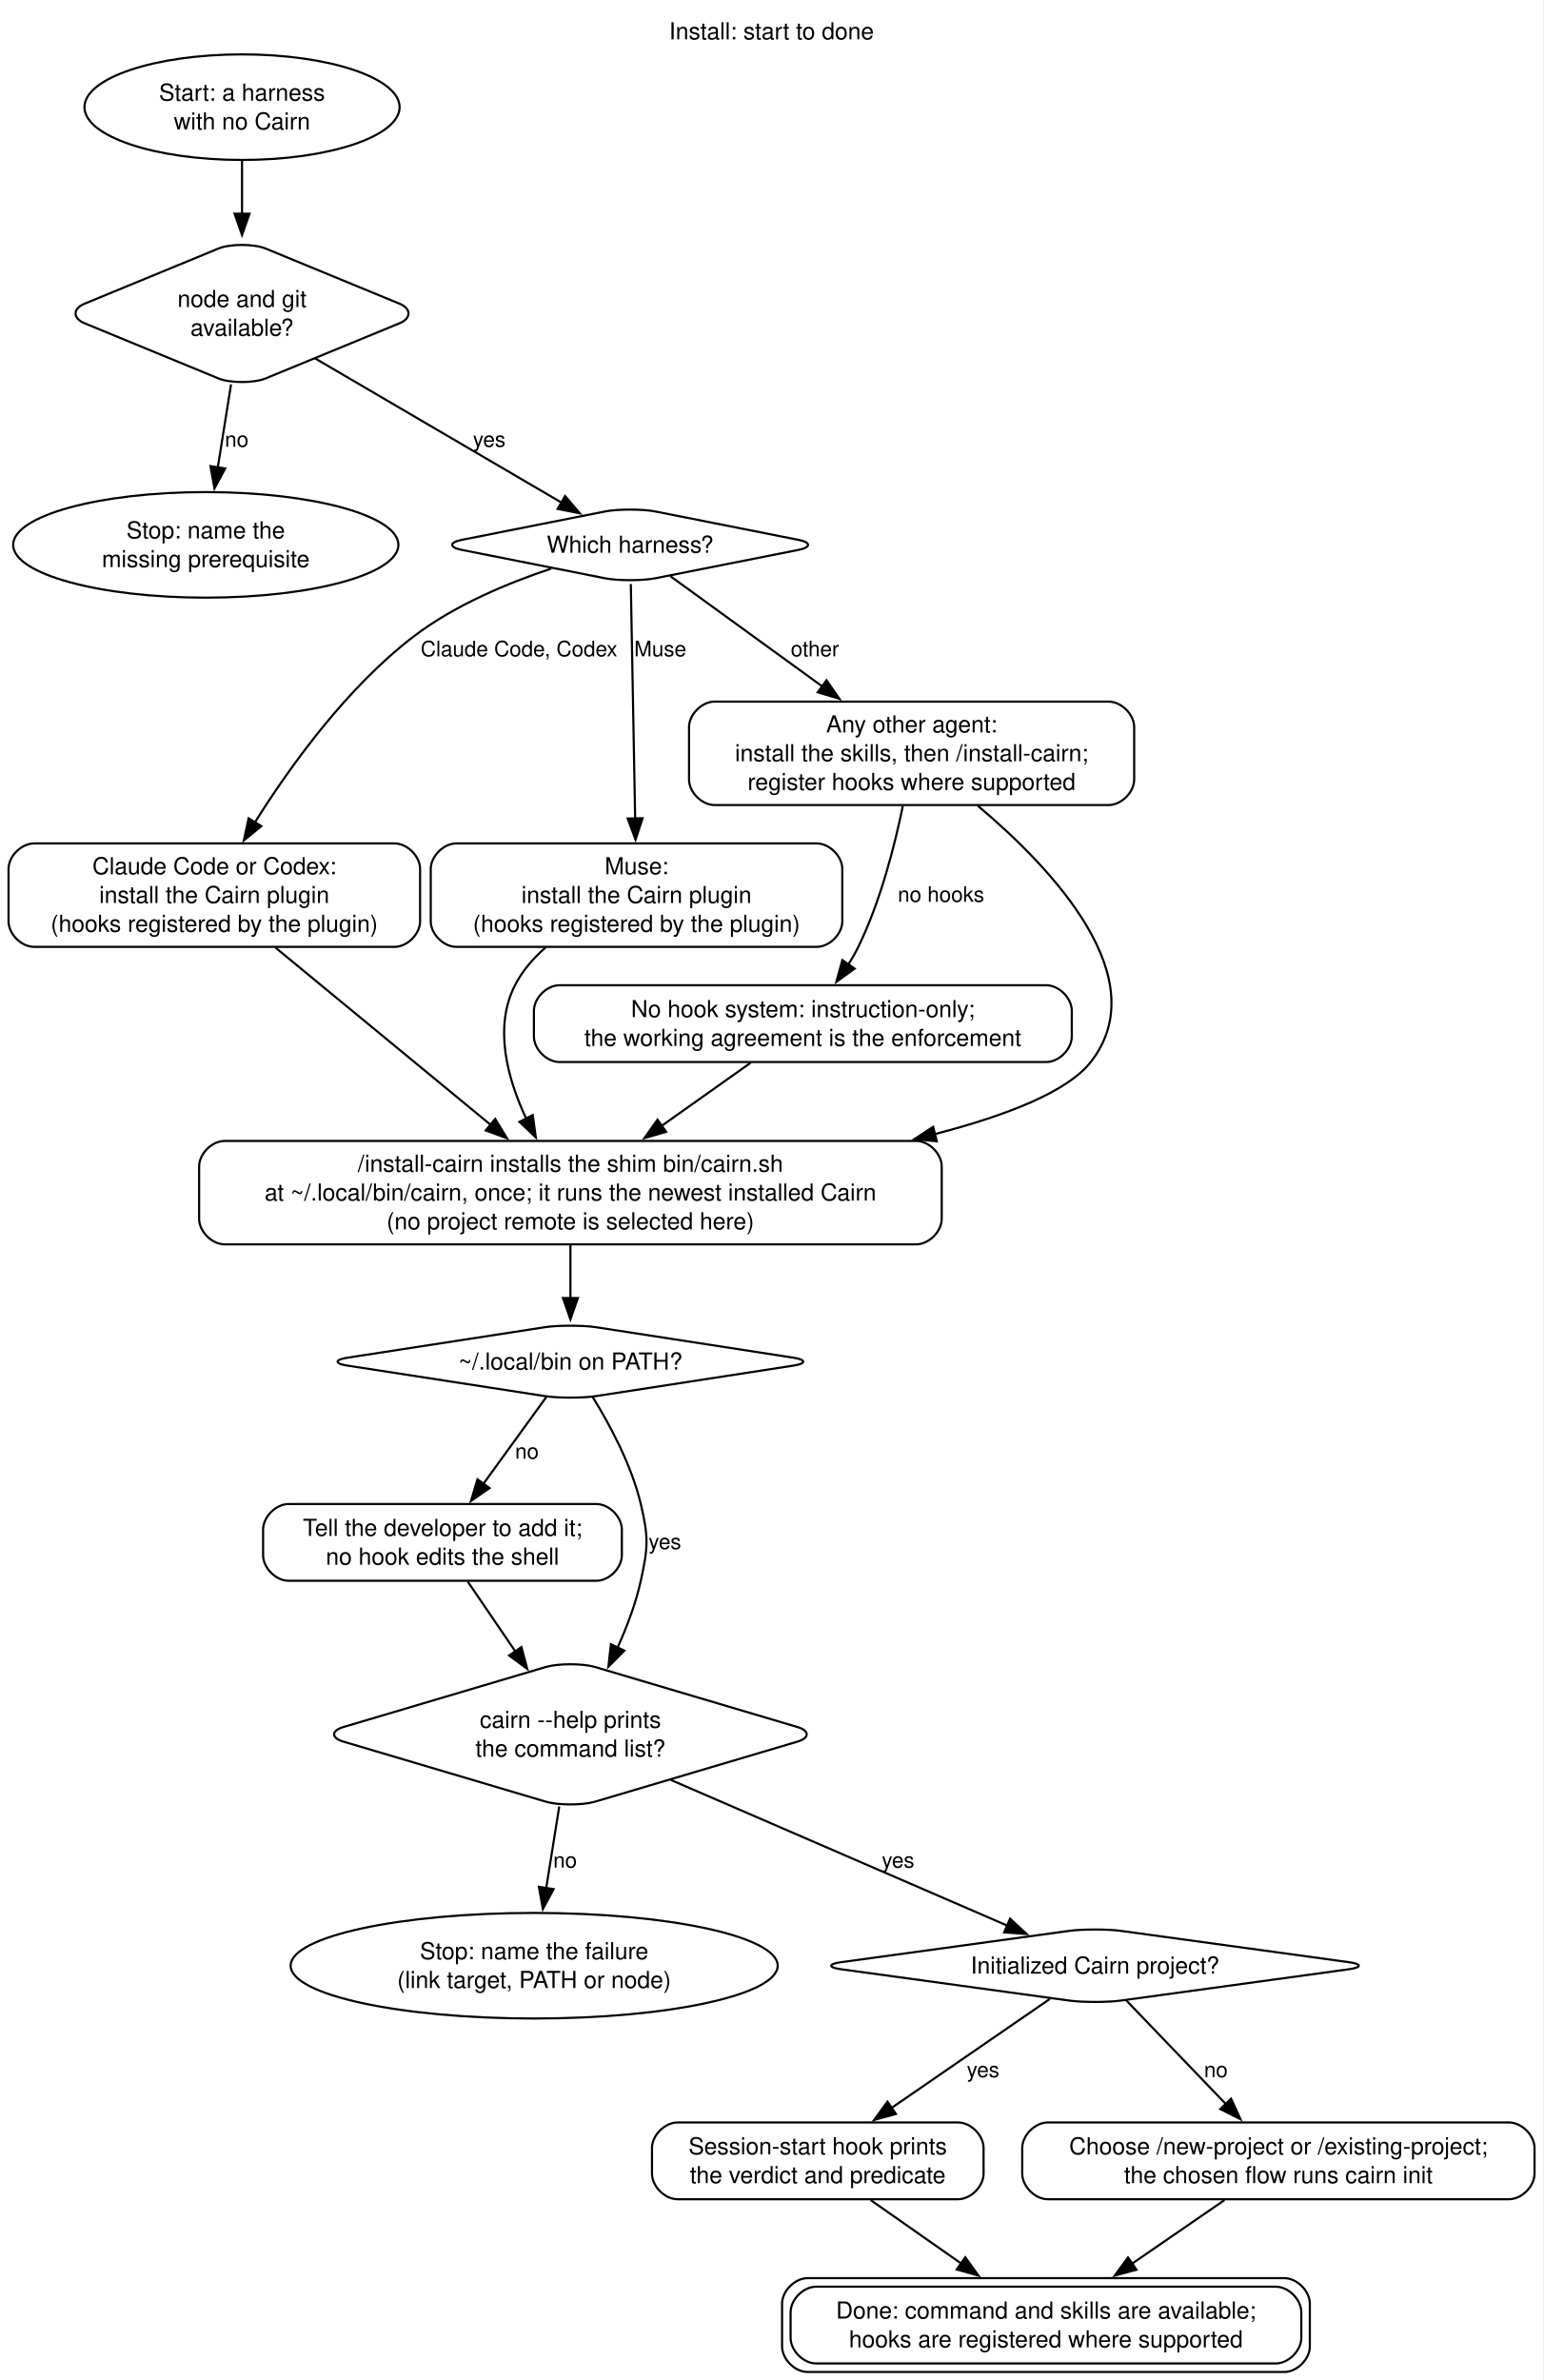
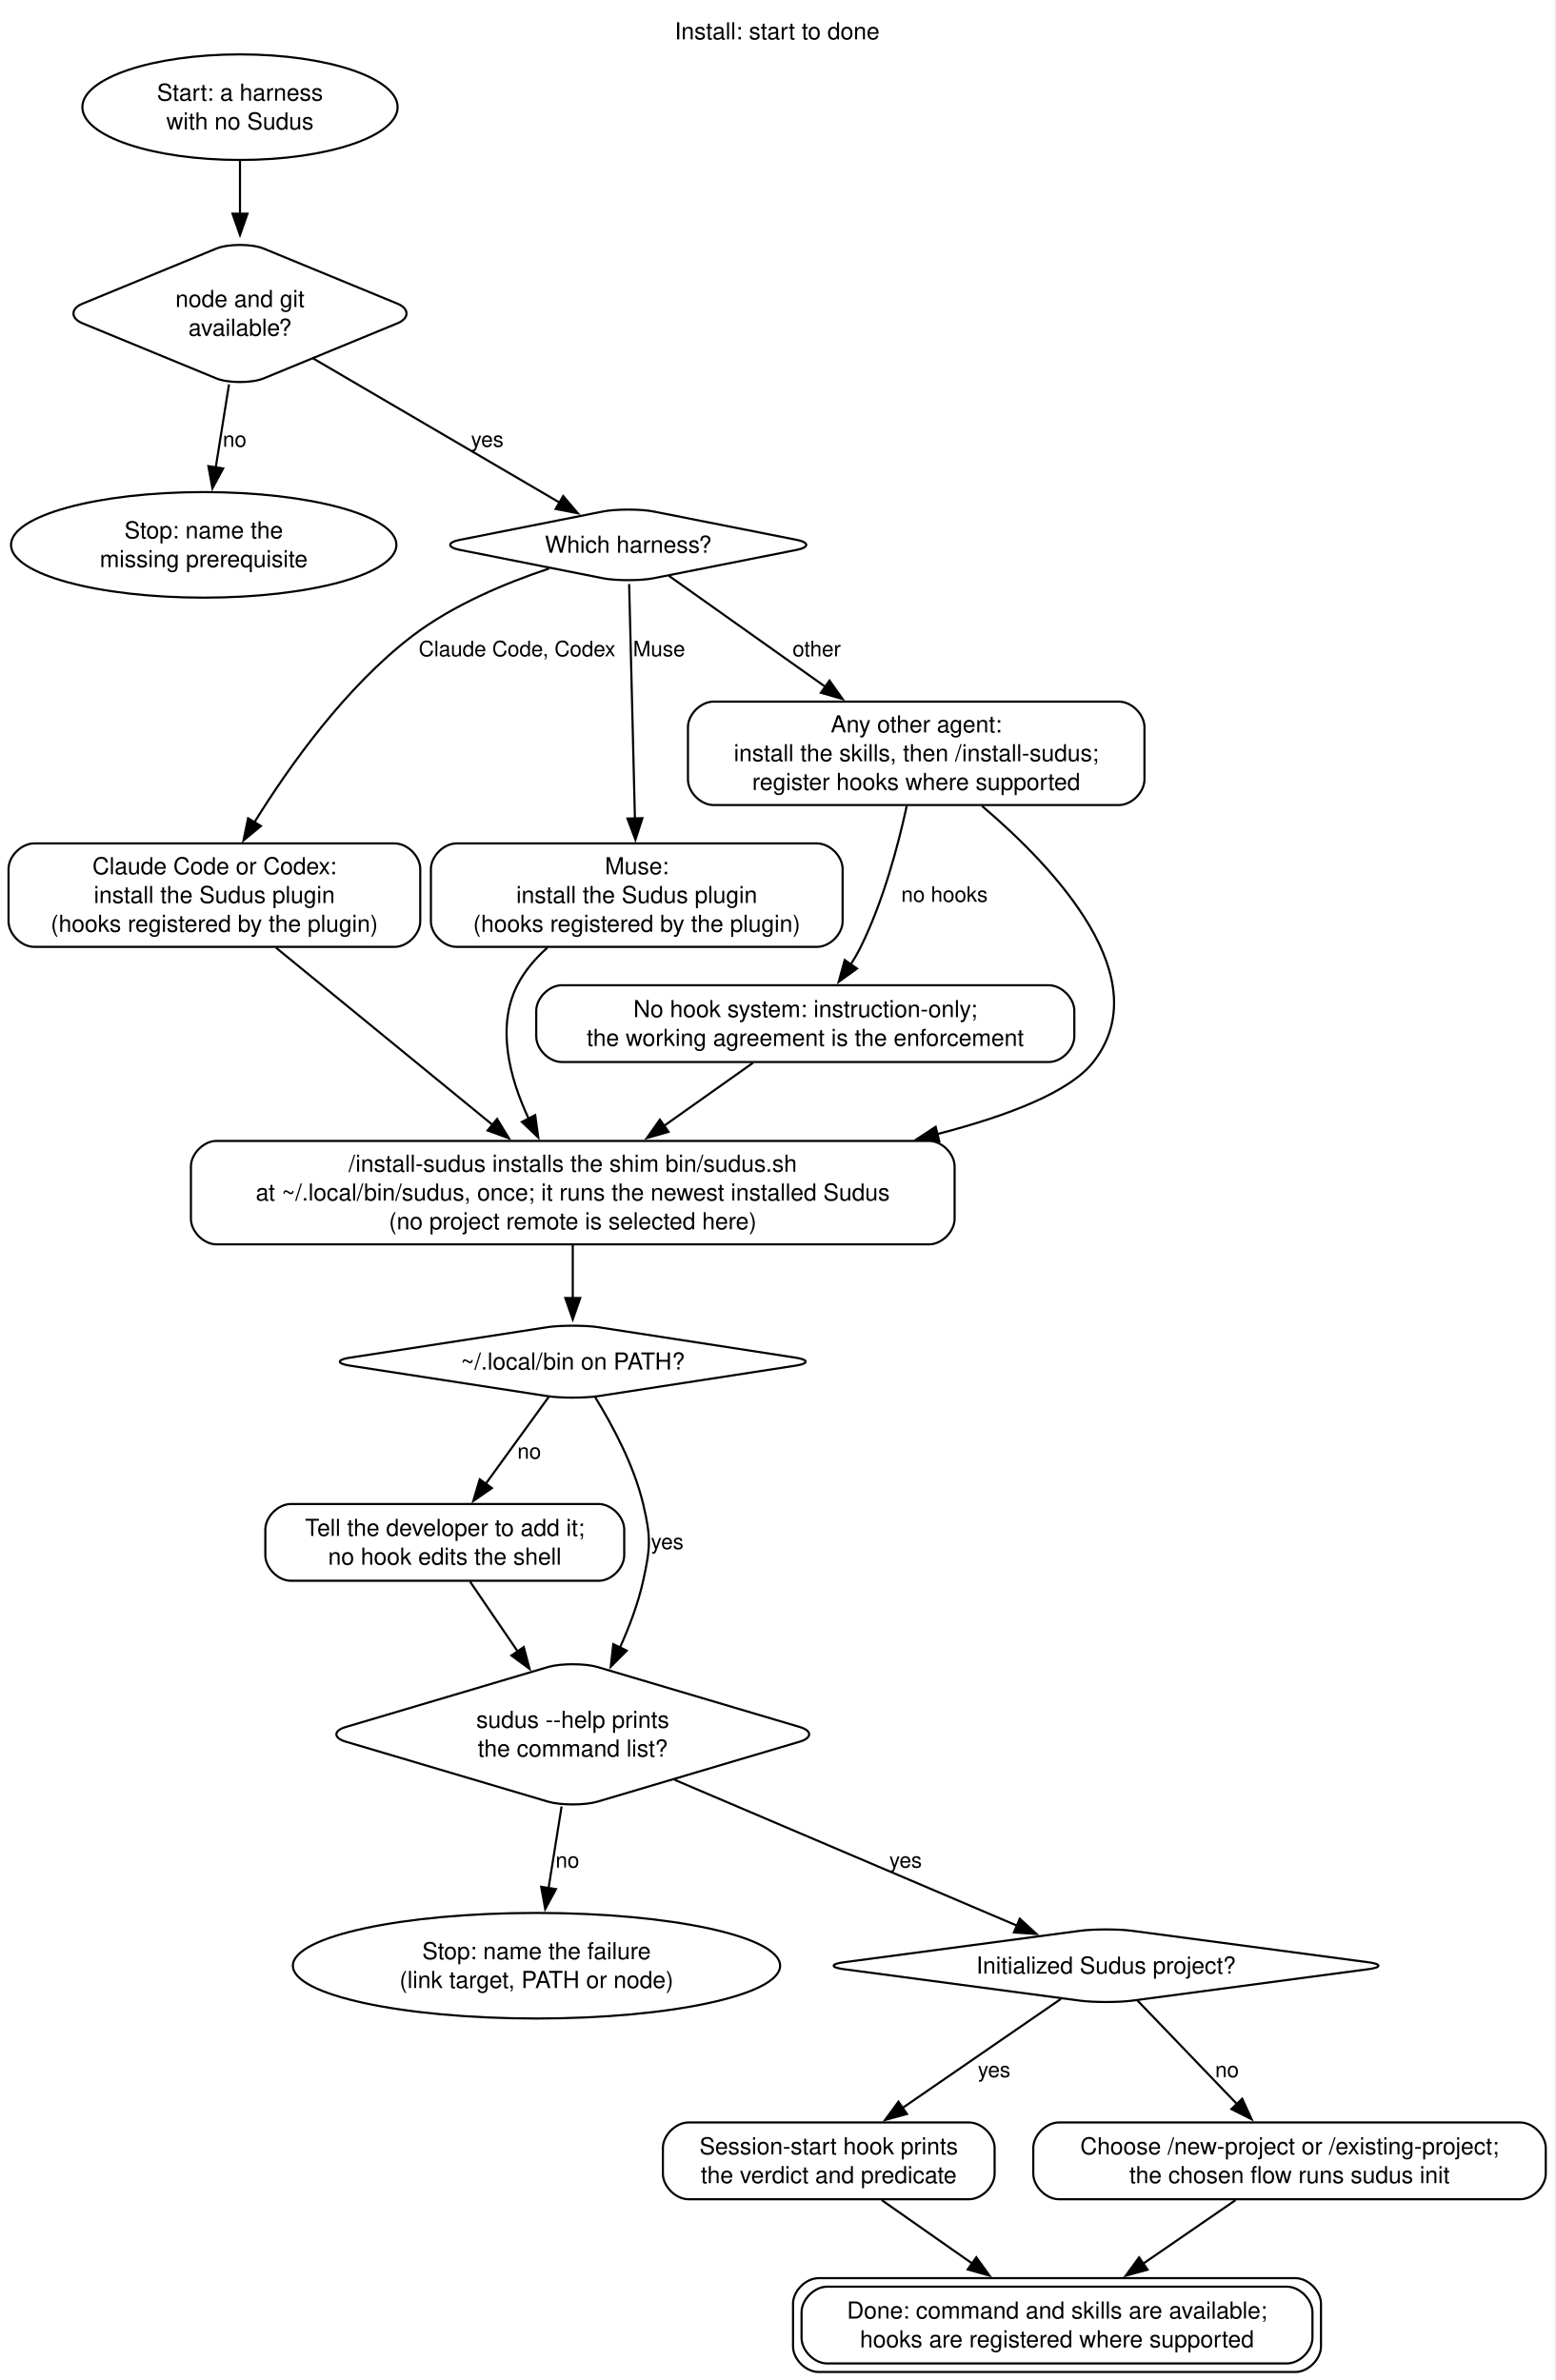
- <svg xmlns="http://www.w3.org/2000/svg" width="724pt" height="1116pt" viewBox="0.00 0.00 724.00 1116.00">
+ <svg xmlns="http://www.w3.org/2000/svg" width="729pt" height="1116pt" viewBox="0.00 0.00 729.00 1116.00">
  <g id="graph0" class="graph" transform="scale(1 1) rotate(0) translate(4 1112.24)">
-     <polygon fill="white" stroke="none" points="-4,4 -4,-1112.24 719.62,-1112.24 719.62,4 -4,4" />
-     <text xml:space="preserve" text-anchor="middle" x="357.81" y="-1093.79" font-family="Helvetica,sans-Serif" font-size="11.00">Install: start to done</text>
+     <polygon fill="white" stroke="none" points="-4,4 -4,-1112.24 724.62,-1112.24 724.62,4 -4,4" />
+     <text xml:space="preserve" text-anchor="middle" x="360.31" y="-1093.79" font-family="Helvetica,sans-Serif" font-size="11.00">Install: start to done</text>
    <g id="node1" class="node">
-       <ellipse fill="none" stroke="black" cx="109.5" cy="-1061.99" rx="73.89" ry="24.75" />
-       <text xml:space="preserve" text-anchor="middle" x="109.5" y="-1065.04" font-family="Helvetica,sans-Serif" font-size="11.00">Start: a harness</text>
-       <text xml:space="preserve" text-anchor="middle" x="109.5" y="-1051.54" font-family="Helvetica,sans-Serif" font-size="11.00">with no Cairn</text>
+       <ellipse fill="none" stroke="black" cx="108.5" cy="-1061.99" rx="73.89" ry="24.75" />
+       <text xml:space="preserve" text-anchor="middle" x="108.5" y="-1065.04" font-family="Helvetica,sans-Serif" font-size="11.00">Start: a harness</text>
+       <text xml:space="preserve" text-anchor="middle" x="108.5" y="-1051.54" font-family="Helvetica,sans-Serif" font-size="11.00">with no Sudus</text>
    </g>
    <g id="node2" class="node">
-       <path fill="none" stroke="black" d="M98.4,-995.68C98.4,-995.68 35.6,-969.81 35.6,-969.81 30.05,-967.53 30.05,-962.96 35.6,-960.68 35.6,-960.68 98.4,-934.81 98.4,-934.81 103.95,-932.53 115.05,-932.53 120.6,-934.81 120.6,-934.81 183.4,-960.68 183.4,-960.68 188.95,-962.96 188.95,-967.53 183.4,-969.81 183.4,-969.81 120.6,-995.68 120.6,-995.68 115.05,-997.96 103.95,-997.96 98.4,-995.68" />
-       <text xml:space="preserve" text-anchor="middle" x="109.5" y="-968.29" font-family="Helvetica,sans-Serif" font-size="11.00">node and git</text>
-       <text xml:space="preserve" text-anchor="middle" x="109.5" y="-954.79" font-family="Helvetica,sans-Serif" font-size="11.00">available?</text>
+       <path fill="none" stroke="black" d="M97.4,-995.68C97.4,-995.68 34.6,-969.81 34.6,-969.81 29.05,-967.53 29.05,-962.96 34.6,-960.68 34.6,-960.68 97.4,-934.81 97.4,-934.81 102.95,-932.53 114.05,-932.53 119.6,-934.81 119.6,-934.81 182.4,-960.68 182.4,-960.68 187.95,-962.96 187.95,-967.53 182.4,-969.81 182.4,-969.81 119.6,-995.68 119.6,-995.68 114.05,-997.96 102.95,-997.96 97.4,-995.68" />
+       <text xml:space="preserve" text-anchor="middle" x="108.5" y="-968.29" font-family="Helvetica,sans-Serif" font-size="11.00">node and git</text>
+       <text xml:space="preserve" text-anchor="middle" x="108.5" y="-954.79" font-family="Helvetica,sans-Serif" font-size="11.00">available?</text>
    </g>
    <g id="edge1" class="edge">
-       <path fill="none" stroke="black" d="M109.5,-1037.08C109.5,-1029.38 109.5,-1020.58 109.5,-1011.85" />
-       <polygon fill="black" stroke="black" points="113,-1012.04 109.5,-1002.04 106,-1012.04 113,-1012.04" />
+       <path fill="none" stroke="black" d="M108.5,-1037.08C108.5,-1029.38 108.5,-1020.58 108.5,-1011.85" />
+       <polygon fill="black" stroke="black" points="112,-1012.04 108.5,-1002.04 105,-1012.04 112,-1012.04" />
    </g>
    <g id="node3" class="node">
-       <ellipse fill="none" stroke="black" cx="92.5" cy="-856.75" rx="90.33" ry="24.75" />
-       <text xml:space="preserve" text-anchor="middle" x="92.5" y="-859.8" font-family="Helvetica,sans-Serif" font-size="11.00">Stop: name the</text>
-       <text xml:space="preserve" text-anchor="middle" x="92.5" y="-846.3" font-family="Helvetica,sans-Serif" font-size="11.00">missing prerequisite</text>
+       <ellipse fill="none" stroke="black" cx="91.5" cy="-856.75" rx="90.33" ry="24.75" />
+       <text xml:space="preserve" text-anchor="middle" x="91.5" y="-859.8" font-family="Helvetica,sans-Serif" font-size="11.00">Stop: name the</text>
+       <text xml:space="preserve" text-anchor="middle" x="91.5" y="-846.3" font-family="Helvetica,sans-Serif" font-size="11.00">missing prerequisite</text>
    </g>
    <g id="edge2" class="edge">
-       <path fill="none" stroke="black" d="M104.35,-932C102.38,-919.63 100.12,-905.45 98.1,-892.82" />
-       <polygon fill="black" stroke="black" points="101.6,-892.58 96.57,-883.25 94.69,-893.68 101.6,-892.58" />
-       <text xml:space="preserve" text-anchor="middle" x="107" y="-902.74" font-family="Helvetica,sans-Serif" font-size="10.00">no</text>
+       <path fill="none" stroke="black" d="M103.35,-932C101.38,-919.63 99.12,-905.45 97.1,-892.82" />
+       <polygon fill="black" stroke="black" points="100.6,-892.58 95.57,-883.25 93.69,-893.68 100.6,-892.58" />
+       <text xml:space="preserve" text-anchor="middle" x="106" y="-902.74" font-family="Helvetica,sans-Serif" font-size="10.00">no</text>
    </g>
    <g id="node4" class="node">
-       <path fill="none" stroke="black" d="M279.73,-872.41C279.73,-872.41 212.47,-859.08 212.47,-859.08 206.58,-857.91 206.58,-855.58 212.47,-854.41 212.47,-854.41 279.73,-841.08 279.73,-841.08 285.61,-839.91 297.39,-839.91 303.27,-841.08 303.27,-841.08 370.53,-854.41 370.53,-854.41 376.42,-855.58 376.42,-857.91 370.53,-859.08 370.53,-859.08 303.27,-872.41 303.27,-872.41 297.39,-873.58 285.61,-873.58 279.73,-872.41" />
-       <text xml:space="preserve" text-anchor="middle" x="291.5" y="-853.05" font-family="Helvetica,sans-Serif" font-size="11.00">Which harness?</text>
+       <path fill="none" stroke="black" d="M278.73,-872.41C278.73,-872.41 211.47,-859.08 211.47,-859.08 205.58,-857.91 205.58,-855.58 211.47,-854.41 211.47,-854.41 278.73,-841.08 278.73,-841.08 284.61,-839.91 296.39,-839.91 302.27,-841.08 302.27,-841.08 369.53,-854.41 369.53,-854.41 375.42,-855.58 375.42,-857.91 369.53,-859.08 369.53,-859.08 302.27,-872.41 302.27,-872.41 296.39,-873.58 284.61,-873.58 278.73,-872.41" />
+       <text xml:space="preserve" text-anchor="middle" x="290.5" y="-853.05" font-family="Helvetica,sans-Serif" font-size="11.00">Which harness?</text>
    </g>
    <g id="edge3" class="edge">
-       <path fill="none" stroke="black" d="M143.73,-944.21C176.9,-924.8 226.83,-895.59 259.29,-876.59" />
-       <polygon fill="black" stroke="black" points="261.01,-879.64 267.87,-871.57 257.47,-873.6 261.01,-879.64" />
-       <text xml:space="preserve" text-anchor="middle" x="225.43" y="-902.74" font-family="Helvetica,sans-Serif" font-size="10.00">yes</text>
+       <path fill="none" stroke="black" d="M142.73,-944.21C175.9,-924.8 225.83,-895.59 258.29,-876.59" />
+       <polygon fill="black" stroke="black" points="260.01,-879.64 266.87,-871.57 256.47,-873.6 260.01,-879.64" />
+       <text xml:space="preserve" text-anchor="middle" x="224.43" y="-902.74" font-family="Helvetica,sans-Serif" font-size="10.00">yes</text>
    </g>
    <g id="node5" class="node">
      <path fill="none" stroke="black" d="M181,-716.75C181,-716.75 12,-716.75 12,-716.75 6,-716.75 0,-710.75 0,-704.75 0,-704.75 0,-680.25 0,-680.25 0,-674.25 6,-668.25 12,-668.25 12,-668.25 181,-668.25 181,-668.25 187,-668.25 193,-674.25 193,-680.25 193,-680.25 193,-704.75 193,-704.75 193,-710.75 187,-716.75 181,-716.75" />
      <text xml:space="preserve" text-anchor="middle" x="96.5" y="-702.3" font-family="Helvetica,sans-Serif" font-size="11.00">Claude Code or Codex:</text>
-       <text xml:space="preserve" text-anchor="middle" x="96.5" y="-688.8" font-family="Helvetica,sans-Serif" font-size="11.00">install the Cairn plugin</text>
+       <text xml:space="preserve" text-anchor="middle" x="96.5" y="-688.8" font-family="Helvetica,sans-Serif" font-size="11.00">install the Sudus plugin</text>
      <text xml:space="preserve" text-anchor="middle" x="96.5" y="-675.3" font-family="Helvetica,sans-Serif" font-size="11.00">(hooks registered by the plugin)</text>
    </g>
    <g id="edge4" class="edge">
-       <path fill="none" stroke="black" d="M254.44,-845.6C234.14,-838.84 209.32,-828.5 190.25,-814 158.82,-790.09 132.23,-753.2 115.48,-726.54" />
-       <polygon fill="black" stroke="black" points="118.55,-724.86 110.35,-718.16 112.59,-728.51 118.55,-724.86" />
-       <text xml:space="preserve" text-anchor="middle" x="239.38" y="-804.5" font-family="Helvetica,sans-Serif" font-size="10.00">Claude Code, Codex</text>
+       <path fill="none" stroke="black" d="M253.41,-845.64C233.1,-838.89 208.28,-828.55 189.25,-814 158.01,-790.11 131.72,-753.22 115.2,-726.55" />
+       <polygon fill="black" stroke="black" points="118.31,-724.92 110.14,-718.17 112.31,-728.54 118.31,-724.92" />
+       <text xml:space="preserve" text-anchor="middle" x="238.38" y="-804.5" font-family="Helvetica,sans-Serif" font-size="10.00">Claude Code, Codex</text>
    </g>
    <g id="node6" class="node">
      <path fill="none" stroke="black" d="M379,-716.75C379,-716.75 210,-716.75 210,-716.75 204,-716.75 198,-710.75 198,-704.75 198,-704.75 198,-680.25 198,-680.25 198,-674.25 204,-668.25 210,-668.25 210,-668.25 379,-668.25 379,-668.25 385,-668.25 391,-674.25 391,-680.25 391,-680.25 391,-704.75 391,-704.75 391,-710.75 385,-716.75 379,-716.75" />
      <text xml:space="preserve" text-anchor="middle" x="294.5" y="-702.3" font-family="Helvetica,sans-Serif" font-size="11.00">Muse:</text>
-       <text xml:space="preserve" text-anchor="middle" x="294.5" y="-688.8" font-family="Helvetica,sans-Serif" font-size="11.00">install the Cairn plugin</text>
+       <text xml:space="preserve" text-anchor="middle" x="294.5" y="-688.8" font-family="Helvetica,sans-Serif" font-size="11.00">install the Sudus plugin</text>
      <text xml:space="preserve" text-anchor="middle" x="294.5" y="-675.3" font-family="Helvetica,sans-Serif" font-size="11.00">(hooks registered by the plugin)</text>
    </g>
    <g id="edge5" class="edge">
-       <path fill="none" stroke="black" d="M291.82,-838.38C292.31,-812.2 293.23,-762.09 293.86,-728.23" />
-       <polygon fill="black" stroke="black" points="297.35,-728.57 294.04,-718.51 290.35,-728.44 297.35,-728.57" />
-       <text xml:space="preserve" text-anchor="middle" x="305.62" y="-804.5" font-family="Helvetica,sans-Serif" font-size="10.00">Muse</text>
+       <path fill="none" stroke="black" d="M290.93,-838.38C291.57,-812.2 292.81,-762.09 293.64,-728.23" />
+       <polygon fill="black" stroke="black" points="297.14,-728.59 293.88,-718.51 290.14,-728.42 297.14,-728.59" />
+       <text xml:space="preserve" text-anchor="middle" x="304.95" y="-804.5" font-family="Helvetica,sans-Serif" font-size="10.00">Muse</text>
    </g>
    <g id="node7" class="node">
-       <path fill="none" stroke="black" d="M515.88,-783.25C515.88,-783.25 331.12,-783.25 331.12,-783.25 325.12,-783.25 319.12,-777.25 319.12,-771.25 319.12,-771.25 319.12,-746.75 319.12,-746.75 319.12,-740.75 325.12,-734.75 331.12,-734.75 331.12,-734.75 515.88,-734.75 515.88,-734.75 521.88,-734.75 527.88,-740.75 527.88,-746.75 527.88,-746.75 527.88,-771.25 527.88,-771.25 527.88,-777.25 521.88,-783.25 515.88,-783.25" />
-       <text xml:space="preserve" text-anchor="middle" x="423.5" y="-768.8" font-family="Helvetica,sans-Serif" font-size="11.00">Any other agent:</text>
-       <text xml:space="preserve" text-anchor="middle" x="423.5" y="-755.3" font-family="Helvetica,sans-Serif" font-size="11.00">install the skills, then /install-cairn;</text>
-       <text xml:space="preserve" text-anchor="middle" x="423.5" y="-741.8" font-family="Helvetica,sans-Serif" font-size="11.00">register hooks where supported</text>
+       <path fill="none" stroke="black" d="M520.5,-783.25C520.5,-783.25 330.5,-783.25 330.5,-783.25 324.5,-783.25 318.5,-777.25 318.5,-771.25 318.5,-771.25 318.5,-746.75 318.5,-746.75 318.5,-740.75 324.5,-734.75 330.5,-734.75 330.5,-734.75 520.5,-734.75 520.5,-734.75 526.5,-734.75 532.5,-740.75 532.5,-746.75 532.5,-746.75 532.5,-771.25 532.5,-771.25 532.5,-777.25 526.5,-783.25 520.5,-783.25" />
+       <text xml:space="preserve" text-anchor="middle" x="425.5" y="-768.8" font-family="Helvetica,sans-Serif" font-size="11.00">Any other agent:</text>
+       <text xml:space="preserve" text-anchor="middle" x="425.5" y="-755.3" font-family="Helvetica,sans-Serif" font-size="11.00">install the skills, then /install-sudus;</text>
+       <text xml:space="preserve" text-anchor="middle" x="425.5" y="-741.8" font-family="Helvetica,sans-Serif" font-size="11.00">register hooks where supported</text>
    </g>
    <g id="edge6" class="edge">
-       <path fill="none" stroke="black" d="M310.41,-842.03C328.91,-828.61 357.72,-807.71 381.63,-790.37" />
-       <polygon fill="black" stroke="black" points="383.59,-793.27 389.63,-784.57 379.48,-787.61 383.59,-793.27" />
-       <text xml:space="preserve" text-anchor="middle" x="378.15" y="-804.5" font-family="Helvetica,sans-Serif" font-size="10.00">other</text>
+       <path fill="none" stroke="black" d="M309.56,-842.23C328.57,-828.75 358.42,-807.58 383.07,-790.09" />
+       <polygon fill="black" stroke="black" points="384.86,-793.11 390.99,-784.47 380.81,-787.4 384.86,-793.11" />
+       <text xml:space="preserve" text-anchor="middle" x="378.83" y="-804.5" font-family="Helvetica,sans-Serif" font-size="10.00">other</text>
    </g>
    <g id="node9" class="node">
-       <path fill="none" stroke="black" d="M425.62,-577.25C425.62,-577.25 101.38,-577.25 101.38,-577.25 95.38,-577.25 89.38,-571.25 89.38,-565.25 89.38,-565.25 89.38,-540.75 89.38,-540.75 89.38,-534.75 95.38,-528.75 101.38,-528.75 101.38,-528.75 425.62,-528.75 425.62,-528.75 431.62,-528.75 437.62,-534.75 437.62,-540.75 437.62,-540.75 437.62,-565.25 437.62,-565.25 437.62,-571.25 431.62,-577.25 425.62,-577.25" />
-       <text xml:space="preserve" text-anchor="middle" x="263.5" y="-562.8" font-family="Helvetica,sans-Serif" font-size="11.00">/install-cairn installs the shim bin/cairn.sh</text>
-       <text xml:space="preserve" text-anchor="middle" x="263.5" y="-549.3" font-family="Helvetica,sans-Serif" font-size="11.00">at ~/.local/bin/cairn, once; it runs the newest installed Cairn</text>
-       <text xml:space="preserve" text-anchor="middle" x="263.5" y="-535.8" font-family="Helvetica,sans-Serif" font-size="11.00">(no project remote is selected here)</text>
+       <path fill="none" stroke="black" d="M431.5,-577.25C431.5,-577.25 97.5,-577.25 97.5,-577.25 91.5,-577.25 85.5,-571.25 85.5,-565.25 85.5,-565.25 85.5,-540.75 85.5,-540.75 85.5,-534.75 91.5,-528.75 97.5,-528.75 97.5,-528.75 431.5,-528.75 431.5,-528.75 437.5,-528.75 443.5,-534.75 443.5,-540.75 443.5,-540.75 443.5,-565.25 443.5,-565.25 443.5,-571.25 437.5,-577.25 431.5,-577.25" />
+       <text xml:space="preserve" text-anchor="middle" x="264.5" y="-562.8" font-family="Helvetica,sans-Serif" font-size="11.00">/install-sudus installs the shim bin/sudus.sh</text>
+       <text xml:space="preserve" text-anchor="middle" x="264.5" y="-549.3" font-family="Helvetica,sans-Serif" font-size="11.00">at ~/.local/bin/sudus, once; it runs the newest installed Sudus</text>
+       <text xml:space="preserve" text-anchor="middle" x="264.5" y="-535.8" font-family="Helvetica,sans-Serif" font-size="11.00">(no project remote is selected here)</text>
    </g>
    <g id="edge8" class="edge">
-       <path fill="none" stroke="black" d="M125.21,-667.86C153.13,-644.87 195.7,-609.82 226.22,-584.69" />
-       <polygon fill="black" stroke="black" points="228.22,-587.58 233.72,-578.52 223.77,-582.17 228.22,-587.58" />
+       <path fill="none" stroke="black" d="M125.38,-667.86C153.47,-644.87 196.29,-609.82 227,-584.69" />
+       <polygon fill="black" stroke="black" points="229.02,-587.56 234.54,-578.51 224.59,-582.14 229.02,-587.56" />
    </g>
    <g id="edge9" class="edge">
-       <path fill="none" stroke="black" d="M251.85,-667.95C246.06,-662.89 240.94,-656.99 237.5,-650.25 227.47,-630.61 233.86,-606.68 242.82,-587.59" />
-       <polygon fill="black" stroke="black" points="245.83,-589.39 247.28,-578.89 239.6,-586.19 245.83,-589.39" />
+       <path fill="none" stroke="black" d="M252.58,-667.85C246.9,-662.79 241.88,-656.93 238.5,-650.25 228.55,-630.57 234.95,-606.63 243.88,-587.56" />
+       <polygon fill="black" stroke="black" points="246.89,-589.36 248.33,-578.87 240.66,-586.17 246.89,-589.36" />
    </g>
    <g id="node8" class="node">
-       <path fill="none" stroke="black" d="M486.62,-650.25C486.62,-650.25 258.38,-650.25 258.38,-650.25 252.38,-650.25 246.38,-644.25 246.38,-638.25 246.38,-638.25 246.38,-626.25 246.38,-626.25 246.38,-620.25 252.38,-614.25 258.38,-614.25 258.38,-614.25 486.62,-614.25 486.62,-614.25 492.62,-614.25 498.62,-620.25 498.62,-626.25 498.62,-626.25 498.62,-638.25 498.62,-638.25 498.62,-644.25 492.62,-650.25 486.62,-650.25" />
-       <text xml:space="preserve" text-anchor="middle" x="372.5" y="-635.3" font-family="Helvetica,sans-Serif" font-size="11.00">No hook system: instruction-only;</text>
-       <text xml:space="preserve" text-anchor="middle" x="372.5" y="-621.8" font-family="Helvetica,sans-Serif" font-size="11.00">the working agreement is the enforcement</text>
+       <path fill="none" stroke="black" d="M487.62,-650.25C487.62,-650.25 259.38,-650.25 259.38,-650.25 253.38,-650.25 247.38,-644.25 247.38,-638.25 247.38,-638.25 247.38,-626.25 247.38,-626.25 247.38,-620.25 253.38,-614.25 259.38,-614.25 259.38,-614.25 487.62,-614.25 487.62,-614.25 493.62,-614.25 499.62,-620.25 499.62,-626.25 499.62,-626.25 499.62,-638.25 499.62,-638.25 499.62,-644.25 493.62,-650.25 487.62,-650.25" />
+       <text xml:space="preserve" text-anchor="middle" x="373.5" y="-635.3" font-family="Helvetica,sans-Serif" font-size="11.00">No hook system: instruction-only;</text>
+       <text xml:space="preserve" text-anchor="middle" x="373.5" y="-621.8" font-family="Helvetica,sans-Serif" font-size="11.00">the working agreement is the enforcement</text>
    </g>
    <g id="edge7" class="edge">
-       <path fill="none" stroke="black" d="M419.37,-734.27C415.56,-715.67 408.88,-689.46 398.5,-668.25 397.14,-665.47 395.56,-662.7 393.85,-659.99" />
-       <polygon fill="black" stroke="black" points="396.78,-658.06 388.2,-651.84 391.02,-662.05 396.78,-658.06" />
-       <text xml:space="preserve" text-anchor="middle" x="437.29" y="-689.37" font-family="Helvetica,sans-Serif" font-size="10.00">no hooks</text>
+       <path fill="none" stroke="black" d="M421.05,-734.28C417,-715.67 410.02,-689.47 399.5,-668.25 398.13,-665.48 396.53,-662.71 394.82,-660" />
+       <polygon fill="black" stroke="black" points="397.74,-658.07 389.16,-651.86 391.99,-662.07 397.74,-658.07" />
+       <text xml:space="preserve" text-anchor="middle" x="438.75" y="-689.37" font-family="Helvetica,sans-Serif" font-size="10.00">no hooks</text>
    </g>
    <g id="edge10" class="edge">
-       <path fill="none" stroke="black" d="M454.6,-734.37C489.7,-704.83 538.15,-653.39 507.5,-614.25 496.61,-600.34 468.19,-589.2 434.42,-580.47" />
-       <polygon fill="black" stroke="black" points="435.3,-577.08 424.75,-578.08 433.62,-583.88 435.3,-577.08" />
+       <path fill="none" stroke="black" d="M456.32,-734.33C491.09,-704.75 539.06,-653.27 508.5,-614.25 497.61,-600.34 469.19,-589.2 435.42,-580.47" />
+       <polygon fill="black" stroke="black" points="436.3,-577.08 425.75,-578.08 434.62,-583.88 436.3,-577.08" />
    </g>
    <g id="edge11" class="edge">
-       <path fill="none" stroke="black" d="M348.04,-613.91C335.68,-605.15 320.33,-594.27 306.11,-584.2" />
-       <polygon fill="black" stroke="black" points="308.39,-581.52 298.21,-578.59 304.34,-587.23 308.39,-581.52" />
+       <path fill="none" stroke="black" d="M349.04,-613.91C336.68,-605.15 321.33,-594.27 307.11,-584.2" />
+       <polygon fill="black" stroke="black" points="309.39,-581.52 299.21,-578.59 305.34,-587.23 309.39,-581.52" />
    </g>
    <g id="node10" class="node">
-       <path fill="none" stroke="black" d="M251.64,-489.92C251.64,-489.92 158.77,-475.58 158.77,-475.58 152.84,-474.66 152.84,-472.83 158.77,-471.92 158.77,-471.92 251.64,-457.58 251.64,-457.58 257.57,-456.66 269.43,-456.66 275.36,-457.58 275.36,-457.58 368.23,-471.92 368.23,-471.92 374.16,-472.83 374.16,-474.66 368.23,-475.58 368.23,-475.58 275.36,-489.92 275.36,-489.92 269.43,-490.83 257.57,-490.83 251.64,-489.92" />
-       <text xml:space="preserve" text-anchor="middle" x="263.5" y="-470.05" font-family="Helvetica,sans-Serif" font-size="11.00">~/.local/bin on PATH?</text>
+       <path fill="none" stroke="black" d="M252.64,-489.92C252.64,-489.92 159.77,-475.58 159.77,-475.58 153.84,-474.66 153.84,-472.83 159.77,-471.92 159.77,-471.92 252.64,-457.58 252.64,-457.58 258.57,-456.66 270.43,-456.66 276.36,-457.58 276.36,-457.58 369.23,-471.92 369.23,-471.92 375.16,-472.83 375.16,-474.66 369.23,-475.58 369.23,-475.58 276.36,-489.92 276.36,-489.92 270.43,-490.83 258.57,-490.83 252.64,-489.92" />
+       <text xml:space="preserve" text-anchor="middle" x="264.5" y="-470.05" font-family="Helvetica,sans-Serif" font-size="11.00">~/.local/bin on PATH?</text>
    </g>
    <g id="edge12" class="edge">
-       <path fill="none" stroke="black" d="M263.5,-528.4C263.5,-520.53 263.5,-511.67 263.5,-503.46" />
-       <polygon fill="black" stroke="black" points="267,-503.59 263.5,-493.59 260,-503.59 267,-503.59" />
+       <path fill="none" stroke="black" d="M264.5,-528.4C264.5,-520.53 264.5,-511.67 264.5,-503.46" />
+       <polygon fill="black" stroke="black" points="268,-503.59 264.5,-493.59 261,-503.59 268,-503.59" />
    </g>
    <g id="node11" class="node">
-       <path fill="none" stroke="black" d="M275.62,-407C275.62,-407 131.38,-407 131.38,-407 125.38,-407 119.38,-401 119.38,-395 119.38,-395 119.38,-383 119.38,-383 119.38,-377 125.38,-371 131.38,-371 131.38,-371 275.62,-371 275.62,-371 281.62,-371 287.62,-377 287.62,-383 287.62,-383 287.62,-395 287.62,-395 287.62,-401 281.62,-407 275.62,-407" />
-       <text xml:space="preserve" text-anchor="middle" x="203.5" y="-392.05" font-family="Helvetica,sans-Serif" font-size="11.00">Tell the developer to add it;</text>
-       <text xml:space="preserve" text-anchor="middle" x="203.5" y="-378.55" font-family="Helvetica,sans-Serif" font-size="11.00">no hook edits the shell</text>
+       <path fill="none" stroke="black" d="M276.62,-407C276.62,-407 132.38,-407 132.38,-407 126.38,-407 120.38,-401 120.38,-395 120.38,-395 120.38,-383 120.38,-383 120.38,-377 126.38,-371 132.38,-371 132.38,-371 276.62,-371 276.62,-371 282.62,-371 288.62,-377 288.62,-383 288.62,-383 288.62,-395 288.62,-395 288.62,-401 282.62,-407 276.62,-407" />
+       <text xml:space="preserve" text-anchor="middle" x="204.5" y="-392.05" font-family="Helvetica,sans-Serif" font-size="11.00">Tell the developer to add it;</text>
+       <text xml:space="preserve" text-anchor="middle" x="204.5" y="-378.55" font-family="Helvetica,sans-Serif" font-size="11.00">no hook edits the shell</text>
    </g>
    <g id="edge13" class="edge">
-       <path fill="none" stroke="black" d="M252.21,-457.18C243.91,-445.73 232.42,-429.88 222.69,-416.46" />
-       <polygon fill="black" stroke="black" points="225.57,-414.47 216.87,-408.43 219.9,-418.58 225.57,-414.47" />
-       <text xml:space="preserve" text-anchor="middle" x="243.09" y="-428.25" font-family="Helvetica,sans-Serif" font-size="10.00">no</text>
+       <path fill="none" stroke="black" d="M253.21,-457.18C244.91,-445.73 233.42,-429.88 223.69,-416.46" />
+       <polygon fill="black" stroke="black" points="226.57,-414.47 217.87,-408.43 220.9,-418.58 226.57,-414.47" />
+       <text xml:space="preserve" text-anchor="middle" x="244.09" y="-428.25" font-family="Helvetica,sans-Serif" font-size="10.00">no</text>
    </g>
    <g id="node12" class="node">
-       <path fill="none" stroke="black" d="M252,-330.59C252,-330.59 157,-302.41 157,-302.41 151.25,-300.7 151.25,-297.29 157,-295.59 157,-295.59 252,-267.41 252,-267.41 257.75,-265.7 269.25,-265.7 275,-267.41 275,-267.41 370,-295.59 370,-295.59 375.75,-297.29 375.75,-300.7 370,-302.41 370,-302.41 275,-330.59 275,-330.59 269.25,-332.29 257.75,-332.29 252,-330.59" />
-       <text xml:space="preserve" text-anchor="middle" x="263.5" y="-302.05" font-family="Helvetica,sans-Serif" font-size="11.00">cairn --help prints</text>
-       <text xml:space="preserve" text-anchor="middle" x="263.5" y="-288.55" font-family="Helvetica,sans-Serif" font-size="11.00">the command list?</text>
+       <path fill="none" stroke="black" d="M253,-330.59C253,-330.59 158,-302.41 158,-302.41 152.25,-300.7 152.25,-297.29 158,-295.59 158,-295.59 253,-267.41 253,-267.41 258.75,-265.7 270.25,-265.7 276,-267.41 276,-267.41 371,-295.59 371,-295.59 376.75,-297.29 376.75,-300.7 371,-302.41 371,-302.41 276,-330.59 276,-330.59 270.25,-332.29 258.75,-332.29 253,-330.59" />
+       <text xml:space="preserve" text-anchor="middle" x="264.5" y="-302.05" font-family="Helvetica,sans-Serif" font-size="11.00">sudus --help prints</text>
+       <text xml:space="preserve" text-anchor="middle" x="264.5" y="-288.55" font-family="Helvetica,sans-Serif" font-size="11.00">the command list?</text>
    </g>
    <g id="edge14" class="edge">
-       <path fill="none" stroke="black" d="M274,-457.07C281.93,-444.23 292.17,-425.27 296.5,-407 300.19,-391.43 299.95,-386.62 296.5,-371 294.17,-360.47 290.12,-349.65 285.63,-339.73" />
-       <polygon fill="black" stroke="black" points="288.8,-338.24 281.31,-330.74 282.49,-341.27 288.8,-338.24" />
-       <text xml:space="preserve" text-anchor="middle" x="307.8" y="-385.87" font-family="Helvetica,sans-Serif" font-size="10.00">yes</text>
+       <path fill="none" stroke="black" d="M275,-457.07C282.93,-444.23 293.17,-425.27 297.5,-407 301.19,-391.43 300.95,-386.62 297.5,-371 295.17,-360.47 291.12,-349.65 286.63,-339.73" />
+       <polygon fill="black" stroke="black" points="289.8,-338.24 282.31,-330.74 283.49,-341.27 289.8,-338.24" />
+       <text xml:space="preserve" text-anchor="middle" x="308.8" y="-385.87" font-family="Helvetica,sans-Serif" font-size="10.00">yes</text>
    </g>
    <g id="edge15" class="edge">
-       <path fill="none" stroke="black" d="M215.35,-370.61C221.76,-361.22 229.93,-349.24 237.71,-337.82" />
-       <polygon fill="black" stroke="black" points="240.52,-339.92 243.26,-329.68 234.74,-335.97 240.52,-339.92" />
+       <path fill="none" stroke="black" d="M216.35,-370.61C222.76,-361.22 230.93,-349.24 238.71,-337.82" />
+       <polygon fill="black" stroke="black" points="241.52,-339.92 244.26,-329.68 235.74,-335.97 241.52,-339.92" />
    </g>
    <g id="node13" class="node">
-       <ellipse fill="none" stroke="black" cx="246.5" cy="-190.5" rx="114.2" ry="24.75" />
-       <text xml:space="preserve" text-anchor="middle" x="246.5" y="-193.55" font-family="Helvetica,sans-Serif" font-size="11.00">Stop: name the failure</text>
-       <text xml:space="preserve" text-anchor="middle" x="246.5" y="-180.05" font-family="Helvetica,sans-Serif" font-size="11.00">(link target, PATH or node)</text>
+       <ellipse fill="none" stroke="black" cx="247.5" cy="-190.5" rx="114.2" ry="24.75" />
+       <text xml:space="preserve" text-anchor="middle" x="247.5" y="-193.55" font-family="Helvetica,sans-Serif" font-size="11.00">Stop: name the failure</text>
+       <text xml:space="preserve" text-anchor="middle" x="247.5" y="-180.05" font-family="Helvetica,sans-Serif" font-size="11.00">(link target, PATH or node)</text>
    </g>
    <g id="edge16" class="edge">
-       <path fill="none" stroke="black" d="M258.26,-265.18C256.32,-253.04 254.12,-239.24 252.15,-226.89" />
-       <polygon fill="black" stroke="black" points="255.62,-226.41 250.58,-217.08 248.7,-227.51 255.62,-226.41" />
-       <text xml:space="preserve" text-anchor="middle" x="261" y="-236.5" font-family="Helvetica,sans-Serif" font-size="10.00">no</text>
+       <path fill="none" stroke="black" d="M259.26,-265.18C257.32,-253.04 255.12,-239.24 253.15,-226.89" />
+       <polygon fill="black" stroke="black" points="256.62,-226.41 251.58,-217.08 249.7,-227.51 256.62,-226.41" />
+       <text xml:space="preserve" text-anchor="middle" x="262" y="-236.5" font-family="Helvetica,sans-Serif" font-size="10.00">no</text>
    </g>
    <g id="node14" class="node">
-       <path fill="none" stroke="black" d="M497.61,-206.87C497.61,-206.87 390.25,-192.13 390.25,-192.13 384.31,-191.31 384.31,-189.68 390.25,-188.87 390.25,-188.87 497.61,-174.13 497.61,-174.13 503.56,-173.31 515.44,-173.31 521.39,-174.13 521.39,-174.13 628.75,-188.87 628.75,-188.87 634.69,-189.68 634.69,-191.31 628.75,-192.13 628.75,-192.13 521.39,-206.87 521.39,-206.87 515.44,-207.68 503.56,-207.68 497.61,-206.87" />
-       <text xml:space="preserve" text-anchor="middle" x="509.5" y="-186.8" font-family="Helvetica,sans-Serif" font-size="11.00">Initialized Cairn project?</text>
+       <path fill="none" stroke="black" d="M502.61,-206.91C502.61,-206.91 391.29,-192.08 391.29,-192.08 385.34,-191.29 385.34,-189.71 391.29,-188.91 391.29,-188.91 502.61,-174.08 502.61,-174.08 508.55,-173.29 520.45,-173.29 526.39,-174.08 526.39,-174.08 637.71,-188.91 637.71,-188.91 643.66,-189.71 643.66,-191.29 637.71,-192.08 637.71,-192.08 526.39,-206.91 526.39,-206.91 520.45,-207.71 508.55,-207.71 502.61,-206.91" />
+       <text xml:space="preserve" text-anchor="middle" x="514.5" y="-186.8" font-family="Helvetica,sans-Serif" font-size="11.00">Initialized Sudus project?</text>
    </g>
    <g id="edge17" class="edge">
-       <path fill="none" stroke="black" d="M310.64,-277.59C356.3,-257.82 424.83,-228.15 468.35,-209.31" />
-       <polygon fill="black" stroke="black" points="469.67,-212.56 477.45,-205.37 466.89,-206.13 469.67,-212.56" />
-       <text xml:space="preserve" text-anchor="middle" x="417.16" y="-236.5" font-family="Helvetica,sans-Serif" font-size="10.00">yes</text>
+       <path fill="none" stroke="black" d="M312.11,-277.72C358.57,-257.92 428.55,-228.11 472.86,-209.24" />
+       <polygon fill="black" stroke="black" points="474.05,-212.54 481.87,-205.4 471.3,-206.1 474.05,-212.54" />
+       <text xml:space="preserve" text-anchor="middle" x="420.52" y="-236.5" font-family="Helvetica,sans-Serif" font-size="10.00">yes</text>
    </g>
    <g id="node15" class="node">
-       <path fill="none" stroke="black" d="M445.25,-117C445.25,-117 313.75,-117 313.75,-117 307.75,-117 301.75,-111 301.75,-105 301.75,-105 301.75,-93 301.75,-93 301.75,-87 307.75,-81 313.75,-81 313.75,-81 445.25,-81 445.25,-81 451.25,-81 457.25,-87 457.25,-93 457.25,-93 457.25,-105 457.25,-105 457.25,-111 451.25,-117 445.25,-117" />
-       <text xml:space="preserve" text-anchor="middle" x="379.5" y="-102.05" font-family="Helvetica,sans-Serif" font-size="11.00">Session-start hook prints</text>
-       <text xml:space="preserve" text-anchor="middle" x="379.5" y="-88.55" font-family="Helvetica,sans-Serif" font-size="11.00">the verdict and predicate</text>
+       <path fill="none" stroke="black" d="M450.25,-117C450.25,-117 318.75,-117 318.75,-117 312.75,-117 306.75,-111 306.75,-105 306.75,-105 306.75,-93 306.75,-93 306.75,-87 312.75,-81 318.75,-81 318.75,-81 450.25,-81 450.25,-81 456.25,-81 462.25,-87 462.25,-93 462.25,-93 462.25,-105 462.25,-105 462.25,-111 456.25,-117 450.25,-117" />
+       <text xml:space="preserve" text-anchor="middle" x="384.5" y="-102.05" font-family="Helvetica,sans-Serif" font-size="11.00">Session-start hook prints</text>
+       <text xml:space="preserve" text-anchor="middle" x="384.5" y="-88.55" font-family="Helvetica,sans-Serif" font-size="11.00">the verdict and predicate</text>
    </g>
    <g id="edge18" class="edge">
-       <path fill="none" stroke="black" d="M488.32,-174.92C468.22,-161.08 437.63,-140.02 414,-123.75" />
-       <polygon fill="black" stroke="black" points="416.15,-120.98 405.92,-118.19 412.18,-126.75 416.15,-120.98" />
-       <text xml:space="preserve" text-anchor="middle" x="457.02" y="-138.25" font-family="Helvetica,sans-Serif" font-size="10.00">yes</text>
+       <path fill="none" stroke="black" d="M493.32,-174.92C473.22,-161.08 442.63,-140.02 419,-123.75" />
+       <polygon fill="black" stroke="black" points="421.15,-120.98 410.92,-118.19 417.18,-126.75 421.15,-120.98" />
+       <text xml:space="preserve" text-anchor="middle" x="462.02" y="-138.25" font-family="Helvetica,sans-Serif" font-size="10.00">yes</text>
    </g>
    <g id="node16" class="node">
-       <path fill="none" stroke="black" d="M703.62,-117C703.62,-117 487.38,-117 487.38,-117 481.38,-117 475.38,-111 475.38,-105 475.38,-105 475.38,-93 475.38,-93 475.38,-87 481.38,-81 487.38,-81 487.38,-81 703.62,-81 703.62,-81 709.62,-81 715.62,-87 715.62,-93 715.62,-93 715.62,-105 715.62,-105 715.62,-111 709.62,-117 703.62,-117" />
-       <text xml:space="preserve" text-anchor="middle" x="595.5" y="-102.05" font-family="Helvetica,sans-Serif" font-size="11.00">Choose /new-project or /existing-project;</text>
-       <text xml:space="preserve" text-anchor="middle" x="595.5" y="-88.55" font-family="Helvetica,sans-Serif" font-size="11.00">the chosen flow runs cairn init</text>
+       <path fill="none" stroke="black" d="M708.62,-117C708.62,-117 492.38,-117 492.38,-117 486.38,-117 480.38,-111 480.38,-105 480.38,-105 480.38,-93 480.38,-93 480.38,-87 486.38,-81 492.38,-81 492.38,-81 708.62,-81 708.62,-81 714.62,-81 720.62,-87 720.62,-93 720.62,-93 720.62,-105 720.62,-105 720.62,-111 714.62,-117 708.62,-117" />
+       <text xml:space="preserve" text-anchor="middle" x="600.5" y="-102.05" font-family="Helvetica,sans-Serif" font-size="11.00">Choose /new-project or /existing-project;</text>
+       <text xml:space="preserve" text-anchor="middle" x="600.5" y="-88.55" font-family="Helvetica,sans-Serif" font-size="11.00">the chosen flow runs sudus init</text>
    </g>
    <g id="edge19" class="edge">
-       <path fill="none" stroke="black" d="M524.09,-174.32C536.87,-161.02 555.7,-141.42 570.82,-125.68" />
-       <polygon fill="black" stroke="black" points="573.32,-128.13 577.73,-118.5 568.27,-123.28 573.32,-128.13" />
-       <text xml:space="preserve" text-anchor="middle" x="566.2" y="-138.25" font-family="Helvetica,sans-Serif" font-size="10.00">no</text>
+       <path fill="none" stroke="black" d="M529.09,-174.32C541.87,-161.02 560.7,-141.42 575.82,-125.68" />
+       <polygon fill="black" stroke="black" points="578.32,-128.13 582.73,-118.5 573.27,-123.28 578.32,-128.13" />
+       <text xml:space="preserve" text-anchor="middle" x="571.2" y="-138.25" font-family="Helvetica,sans-Serif" font-size="10.00">no</text>
    </g>
    <g id="node17" class="node">
-       <path fill="none" stroke="black" d="M594.25,-40C594.25,-40 378.75,-40 378.75,-40 372.75,-40 366.75,-34 366.75,-28 366.75,-28 366.75,-16 366.75,-16 366.75,-10 372.75,-4 378.75,-4 378.75,-4 594.25,-4 594.25,-4 600.25,-4 606.25,-10 606.25,-16 606.25,-16 606.25,-28 606.25,-28 606.25,-34 600.25,-40 594.25,-40" />
-       <path fill="none" stroke="black" d="M598.25,-44C598.25,-44 374.75,-44 374.75,-44 368.75,-44 362.75,-38 362.75,-32 362.75,-32 362.75,-12 362.75,-12 362.75,-6 368.75,0 374.75,0 374.75,0 598.25,0 598.25,0 604.25,0 610.25,-6 610.25,-12 610.25,-12 610.25,-32 610.25,-32 610.25,-38 604.25,-44 598.25,-44" />
-       <text xml:space="preserve" text-anchor="middle" x="486.5" y="-25.05" font-family="Helvetica,sans-Serif" font-size="11.00">Done: command and skills are available;</text>
-       <text xml:space="preserve" text-anchor="middle" x="486.5" y="-11.55" font-family="Helvetica,sans-Serif" font-size="11.00">hooks are registered where supported</text>
+       <path fill="none" stroke="black" d="M599.25,-40C599.25,-40 383.75,-40 383.75,-40 377.75,-40 371.75,-34 371.75,-28 371.75,-28 371.75,-16 371.75,-16 371.75,-10 377.75,-4 383.75,-4 383.75,-4 599.25,-4 599.25,-4 605.25,-4 611.25,-10 611.25,-16 611.25,-16 611.25,-28 611.25,-28 611.25,-34 605.25,-40 599.25,-40" />
+       <path fill="none" stroke="black" d="M603.25,-44C603.25,-44 379.75,-44 379.75,-44 373.75,-44 367.75,-38 367.75,-32 367.75,-32 367.75,-12 367.75,-12 367.75,-6 373.75,0 379.75,0 379.75,0 603.25,0 603.25,0 609.25,0 615.25,-6 615.25,-12 615.25,-12 615.25,-32 615.25,-32 615.25,-38 609.25,-44 603.25,-44" />
+       <text xml:space="preserve" text-anchor="middle" x="491.5" y="-25.05" font-family="Helvetica,sans-Serif" font-size="11.00">Done: command and skills are available;</text>
+       <text xml:space="preserve" text-anchor="middle" x="491.5" y="-11.55" font-family="Helvetica,sans-Serif" font-size="11.00">hooks are registered where supported</text>
    </g>
    <g id="edge20" class="edge">
-       <path fill="none" stroke="black" d="M404.32,-80.6C416.98,-71.73 432.68,-60.72 446.96,-50.72" />
-       <polygon fill="black" stroke="black" points="448.67,-53.79 454.85,-45.19 444.65,-48.06 448.67,-53.79" />
+       <path fill="none" stroke="black" d="M409.32,-80.6C421.98,-71.73 437.68,-60.72 451.96,-50.72" />
+       <polygon fill="black" stroke="black" points="453.67,-53.79 459.85,-45.19 449.65,-48.06 453.67,-53.79" />
    </g>
    <g id="edge21" class="edge">
-       <path fill="none" stroke="black" d="M570.22,-80.6C557.32,-71.73 541.32,-60.72 526.78,-50.72" />
-       <polygon fill="black" stroke="black" points="528.95,-47.96 518.73,-45.17 524.98,-53.73 528.95,-47.96" />
+       <path fill="none" stroke="black" d="M575.22,-80.6C562.32,-71.73 546.32,-60.72 531.78,-50.72" />
+       <polygon fill="black" stroke="black" points="533.95,-47.96 523.73,-45.17 529.98,-53.73 533.95,-47.96" />
    </g>
  </g>
</svg>
